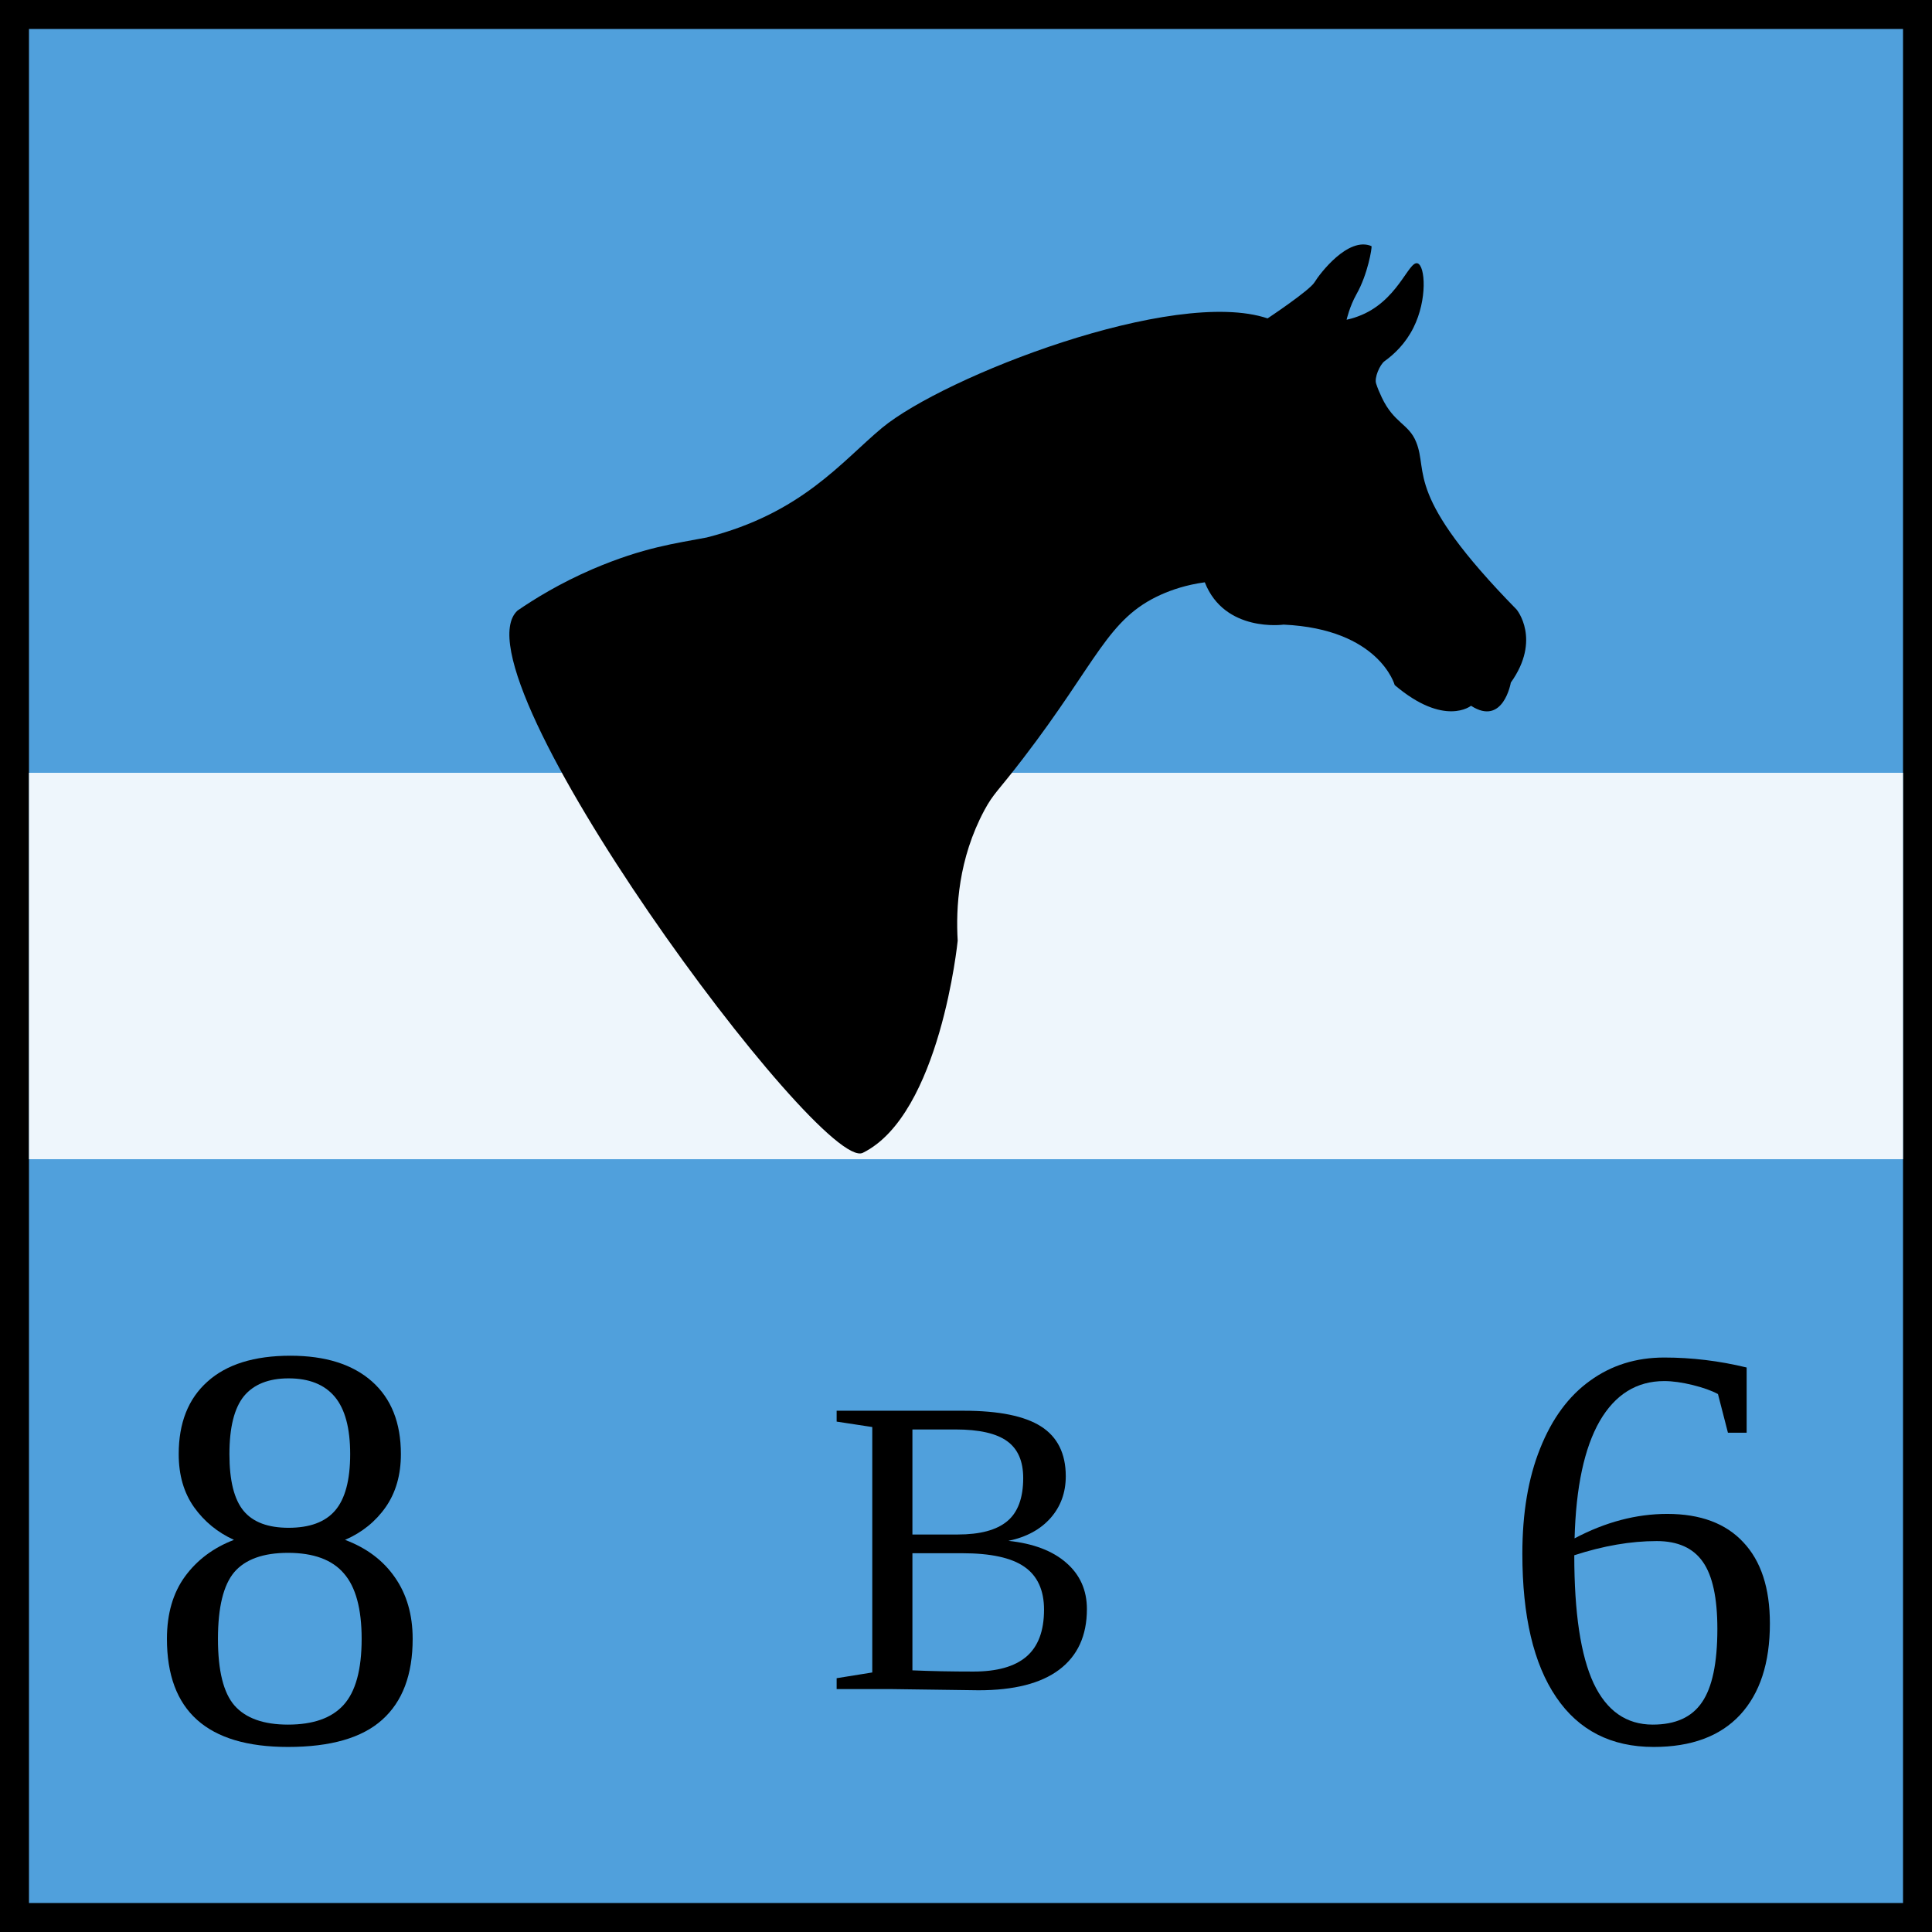
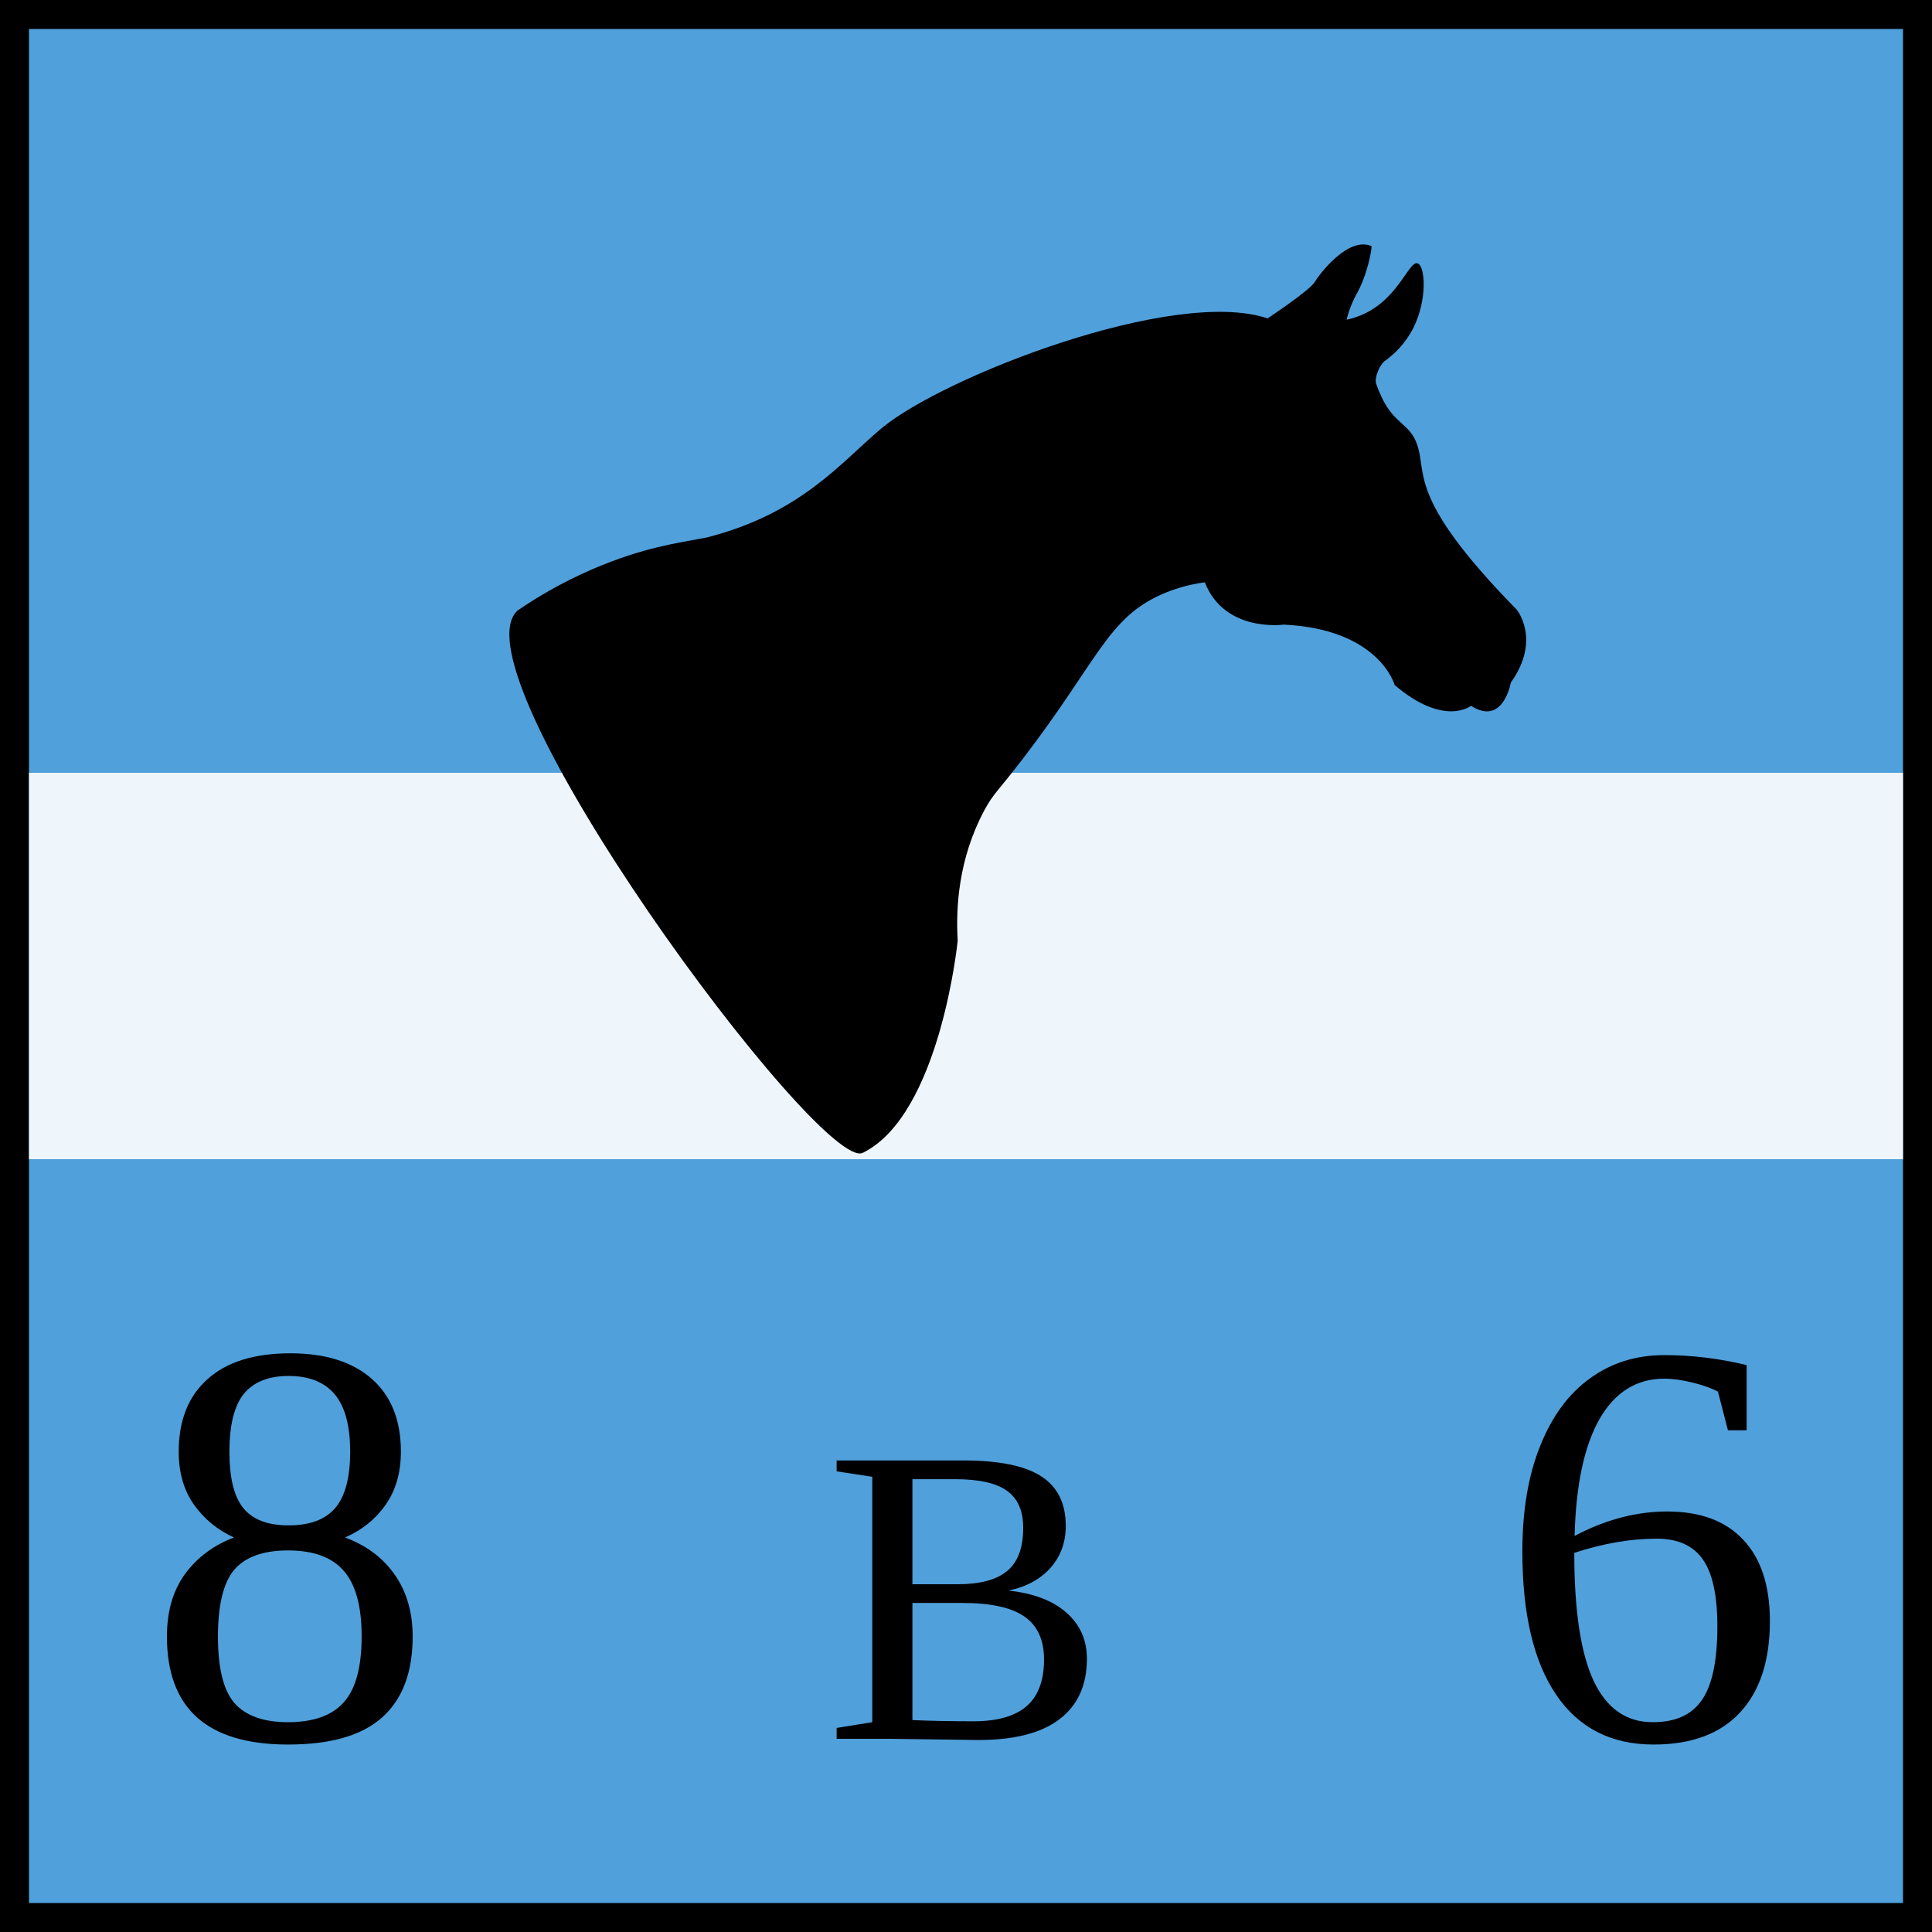
<svg xmlns="http://www.w3.org/2000/svg" width="100" height="100">
  <rect width="100" height="100" fill="rgb(80,160,220)" stroke="black" stroke-width="3" />
  <g>
    <rect id="ineffective" x="1.5" y="40" height="20" width="97" fill="white" opacity="0.9" />
  </g>
  <g transform="translate(20,5) scale(0.1,0.1)">
    <path id="horse_path" d="M533.7,86.3c4,1.2,5.2,18.7-2.1,33.3      c-4.1,8.2-9.9,13.7-14.9,17.3c-2.5,1.8-5.5,8.7-4.4,11.7c0.7,2.2,1.7,4.6,2.9,7.1c6.3,13.4,14,13.6,17.8,23.1      c6.5,15.9-6.4,27.1,52,86.7c0,0,12.9,15.5-3,37.8c0,0-3.9,22.8-20.6,12c0,0-13.7,11.2-39.5-10.7c0,0-7.9-29-57.5-31.3      c0,0-30.5,4.3-40.8-21.9c-9.6,1.3-17.1,3.9-22.7,6.4c-27.8,12.5-32.8,34.5-71.3,84.7c-13.4,17.5-15.3,18-20.1,26.9      c-13.5,25.2-14.8,50.6-13.8,67.5c0,0-9,90-49.1,109.8C224.7,557.5,32.9,297.9,67.9,266c8.6-5.9,21.8-14.1,39-21.5      c26.5-11.3,42.8-13.2,58.9-16.3c49.2-12.5,69.8-39.3,90.7-56.7c32.1-26.6,151.1-73,199.6-56.7c0,0,21.7-14.4,24.3-18.7      c2.6-4.3,17.4-23.9,29.5-18.7c0.3,0.8-1.9,14.5-7.8,24.9c-3.6,6.4-5.1,13.2-5.1,13.2c1.4-0.3,3.4-0.8,5.8-1.7      C523.5,106.3,529,84.9,533.7,86.3z" />
  </g>
-   <g id="attributes" text-anchor="middle" dominant-baseline="central" font-size="30">
+   <g id="attributes" text-anchor="middle" font-size="30">
    <g id="shield_wall_defense">
-       <text x="85" y="80">6</text>
+       <text x="85" y="90">6</text>
    </g>
    <g id="shield_wall_attack">
-       <text x="15" y="80">8</text>
+       <text x="15" y="90">8</text>
    </g>
    <g id="morale_rating">
-       <text x="50" y="80" font-size="22">B</text>
+       <text x="50" y="90" font-size="22">B</text>
    </g>
  </g>
</svg>
